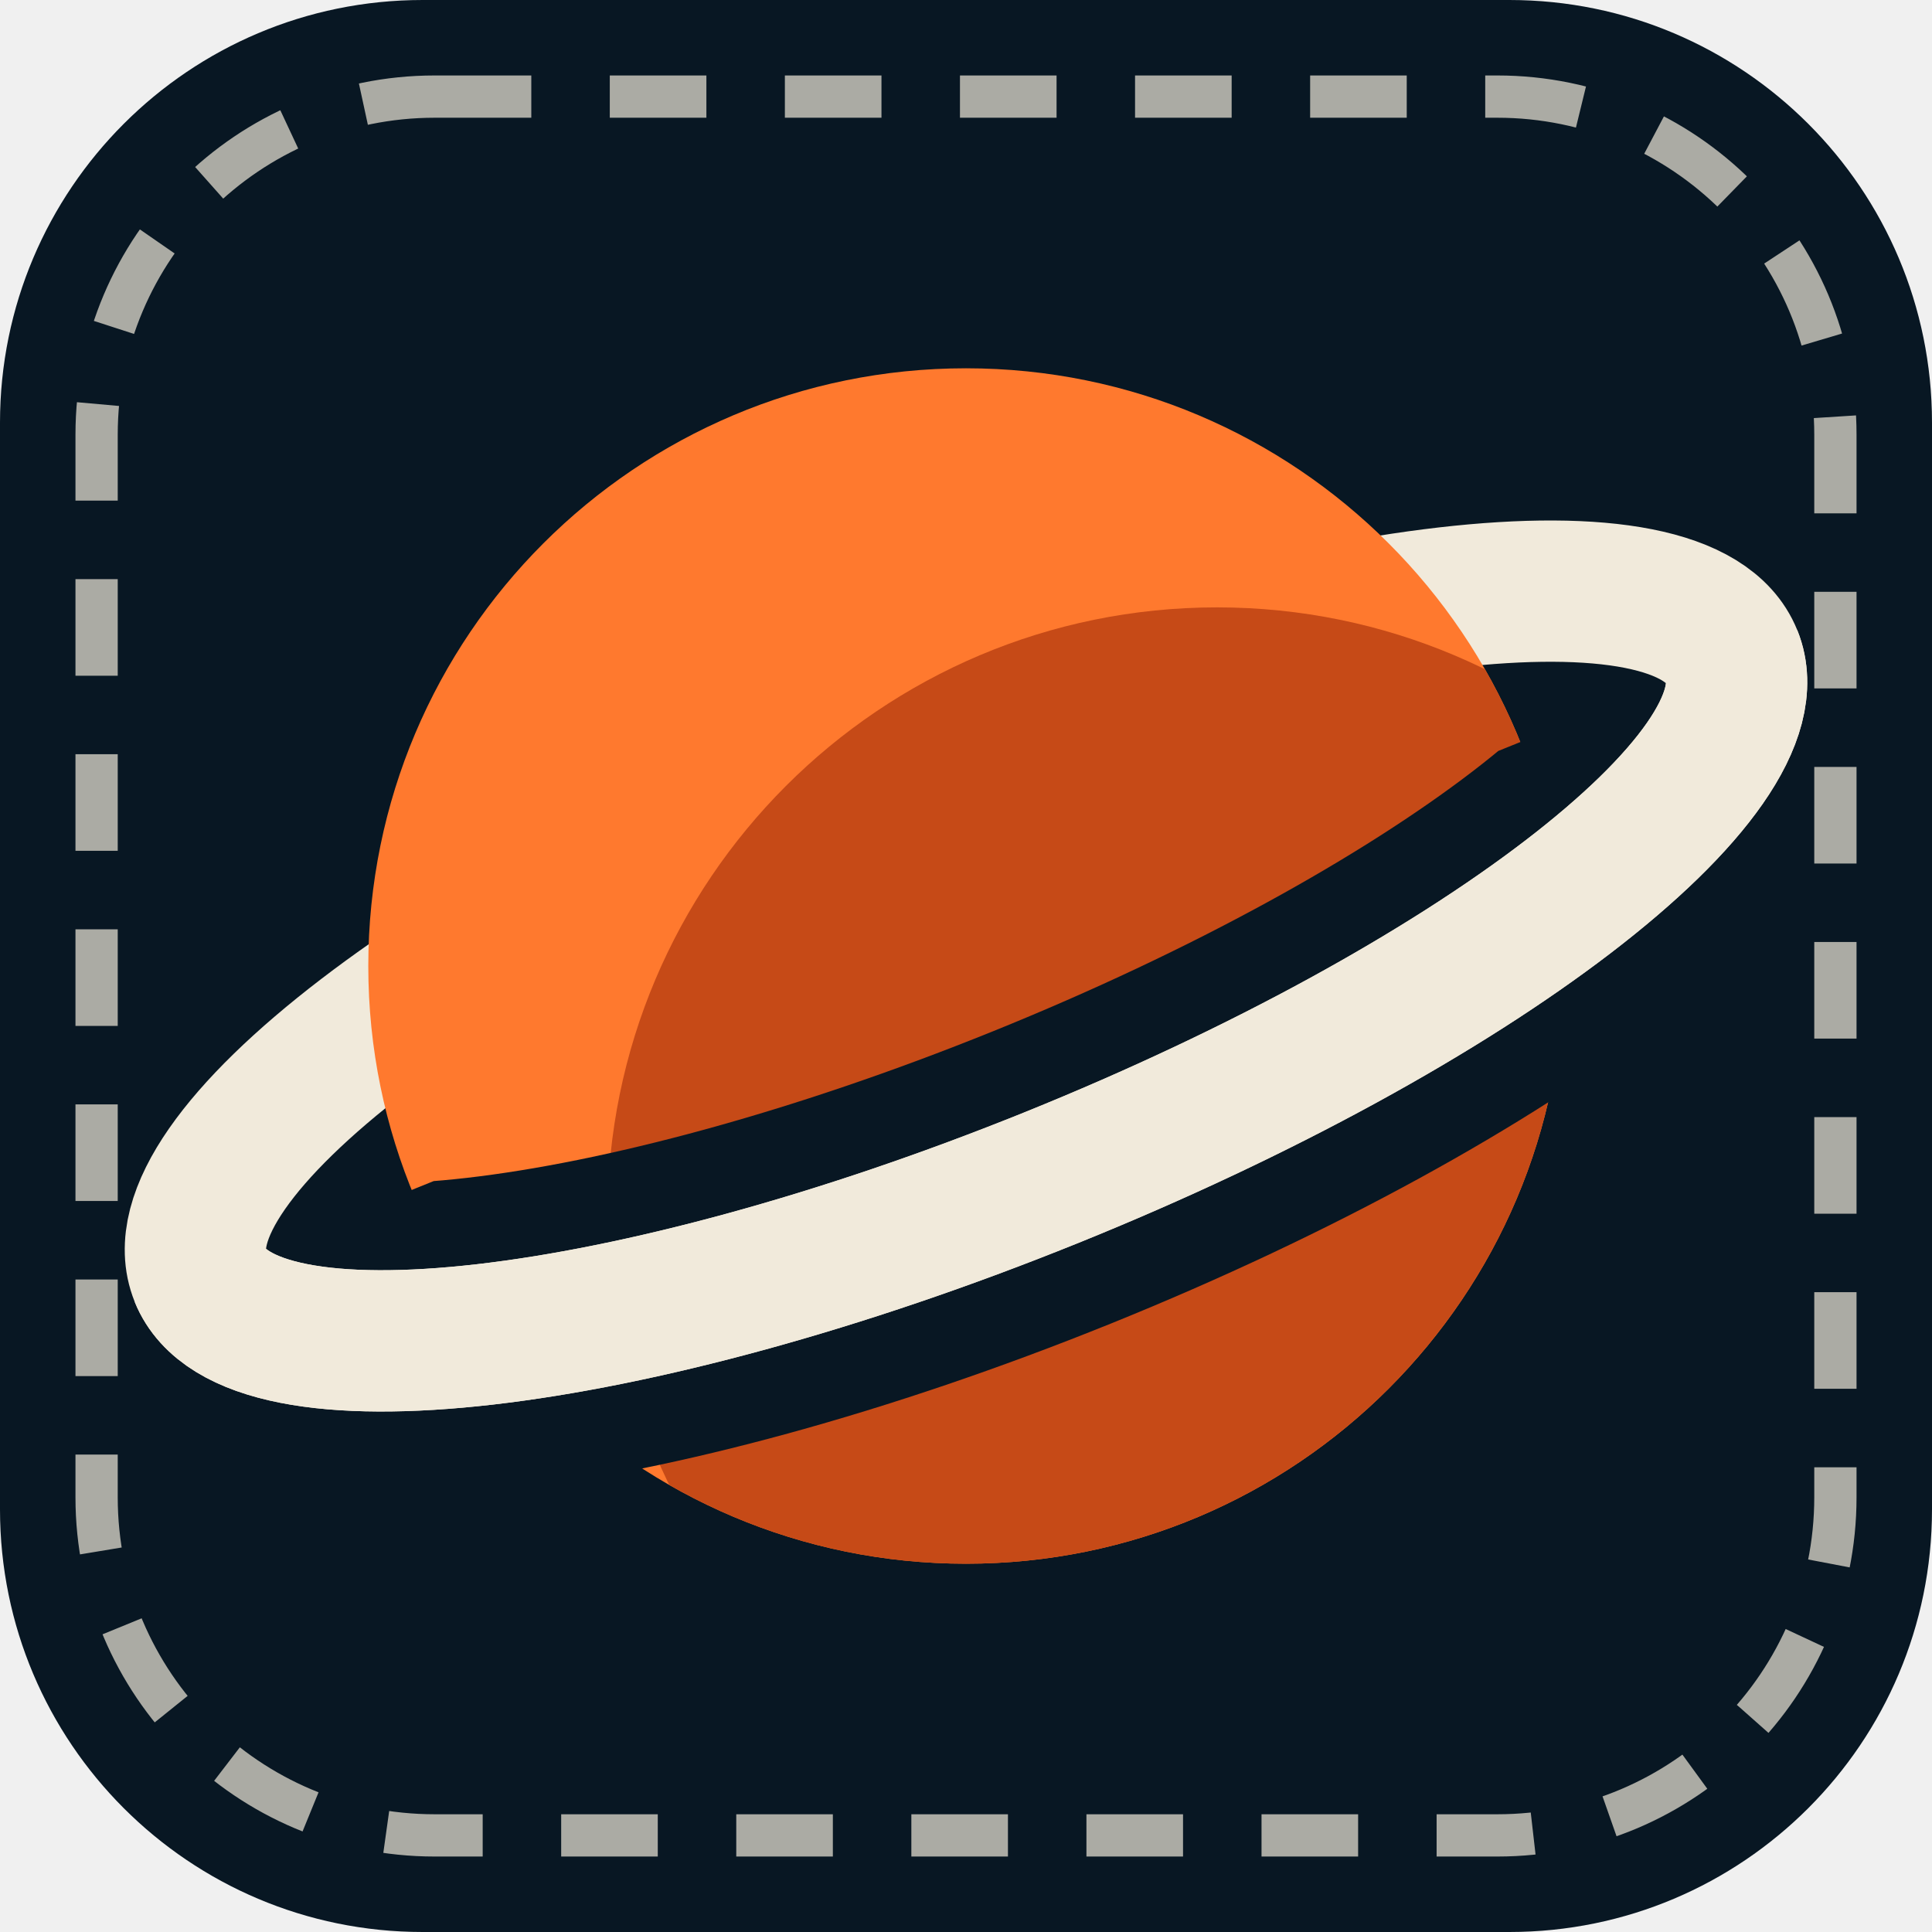
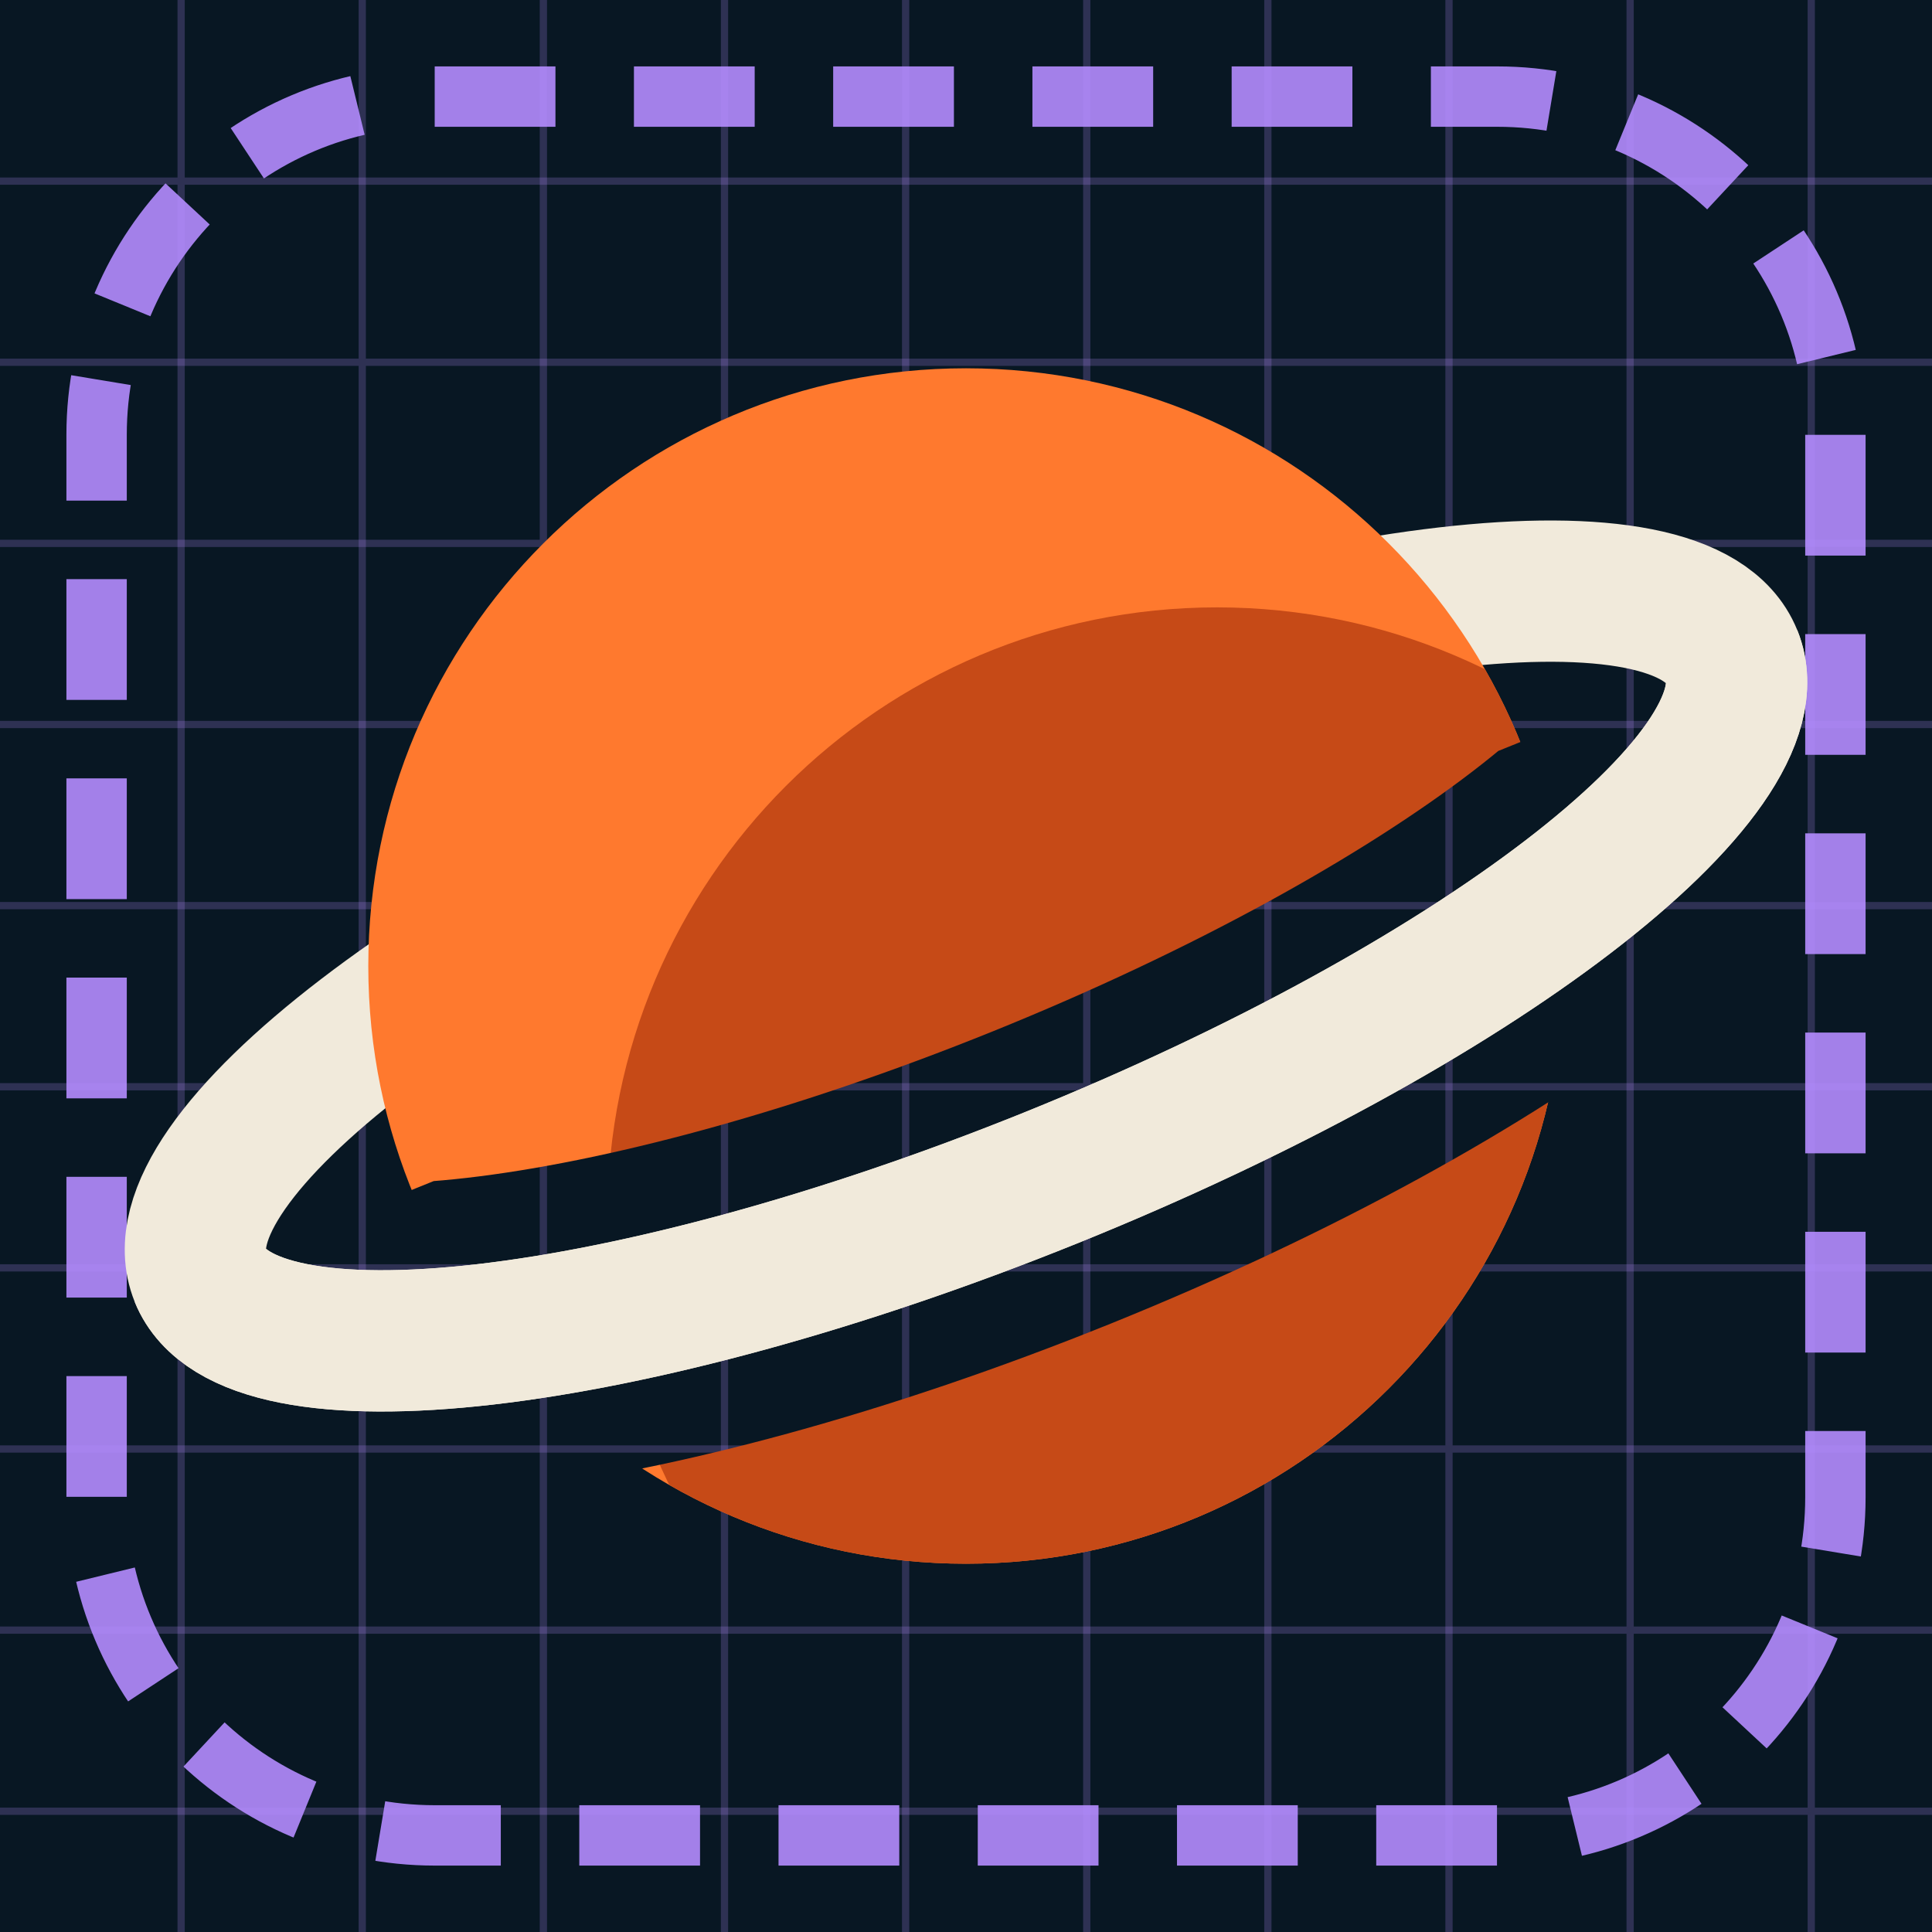
<svg xmlns="http://www.w3.org/2000/svg" viewBox="0 0 32 32">
  <defs>
    <clipPath id="tile">
-       <rect width="32" height="32" rx="7" />
+       <rect width="32" height="32" />
    </clipPath>
    <clipPath id="front">
      <path d="M-8 16H40V40H-8Z" transform="rotate(-22 16 16)" />
    </clipPath>
    <clipPath id="globe">
      <circle cx="16" cy="16" r="11" />
    </clipPath>
    <mask id="gap" maskUnits="userSpaceOnUse" x="-8" y="-8" width="48" height="48">
      <rect x="-8" y="-8" width="48" height="48" fill="#fff" />
      <g clip-path="url(#front)">
        <ellipse cx="16" cy="16" rx="15.2" ry="4.2" transform="rotate(-22 16 16)" fill="none" stroke="#000" stroke-width="5.8" />
      </g>
    </mask>
  </defs>
  <g clip-path="url(#tile)">
    <rect width="32" height="32" fill="#081723" />
-     <rect x="1.6" y="1.6" width="28.8" height="28.8" rx="5.6" fill="none" stroke="#f1eadb" stroke-width="0.7" stroke-dasharray="1.6 1.3" opacity="0.7" />
+     <path d="M3 0V32M0 3H32" stroke="#b48cff" stroke-width="0.12" opacity="0.22" />
+     <path d="M6 0V32M0 6H32" stroke="#b48cff" stroke-width="0.12" opacity="0.22" />
+     <path d="M9 0V32M0 9H32" stroke="#b48cff" stroke-width="0.12" opacity="0.22" />
+     <path d="M12 0V32M0 12H32" stroke="#b48cff" stroke-width="0.12" opacity="0.22" />
+     <path d="M15 0V32M0 15H32" stroke="#b48cff" stroke-width="0.12" opacity="0.22" />
+     <path d="M18 0V32M0 18H32" stroke="#b48cff" stroke-width="0.12" opacity="0.22" />
+     <path d="M21 0V32M0 21H32" stroke="#b48cff" stroke-width="0.12" opacity="0.22" />
+     <path d="M24 0V32M0 24H32" stroke="#b48cff" stroke-width="0.12" opacity="0.22" />
+     <path d="M27 0V32M0 27H32" stroke="#b48cff" stroke-width="0.12" opacity="0.22" />
+     <path d="M30 0V32M0 30H32" stroke="#b48cff" stroke-width="0.12" opacity="0.22" />
+     <rect x="1.6" y="1.6" width="28.8" height="28.8" rx="5.6" fill="none" stroke="#b48cff" stroke-width="1.0" stroke-dasharray="2 1.3" opacity="0.9" />
  </g>
  <g transform="translate(1.6 1.6) scale(0.9)">
    <ellipse cx="16" cy="16" rx="15.2" ry="4.2" transform="rotate(-22 16 16)" fill="none" stroke="#f1eadb" stroke-width="2.6" />
    <g mask="url(#gap)">
      <circle cx="16" cy="16" r="11" fill="#ff792e" />
      <circle cx="20.62" cy="20.62" r="11.22" fill="#c64a17" clip-path="url(#globe)" />
    </g>
    <g clip-path="url(#front)">
      <ellipse cx="16" cy="16" rx="15.2" ry="4.2" transform="rotate(-22 16 16)" fill="none" stroke="#f1eadb" stroke-width="2.6" />
    </g>
  </g>
</svg>
